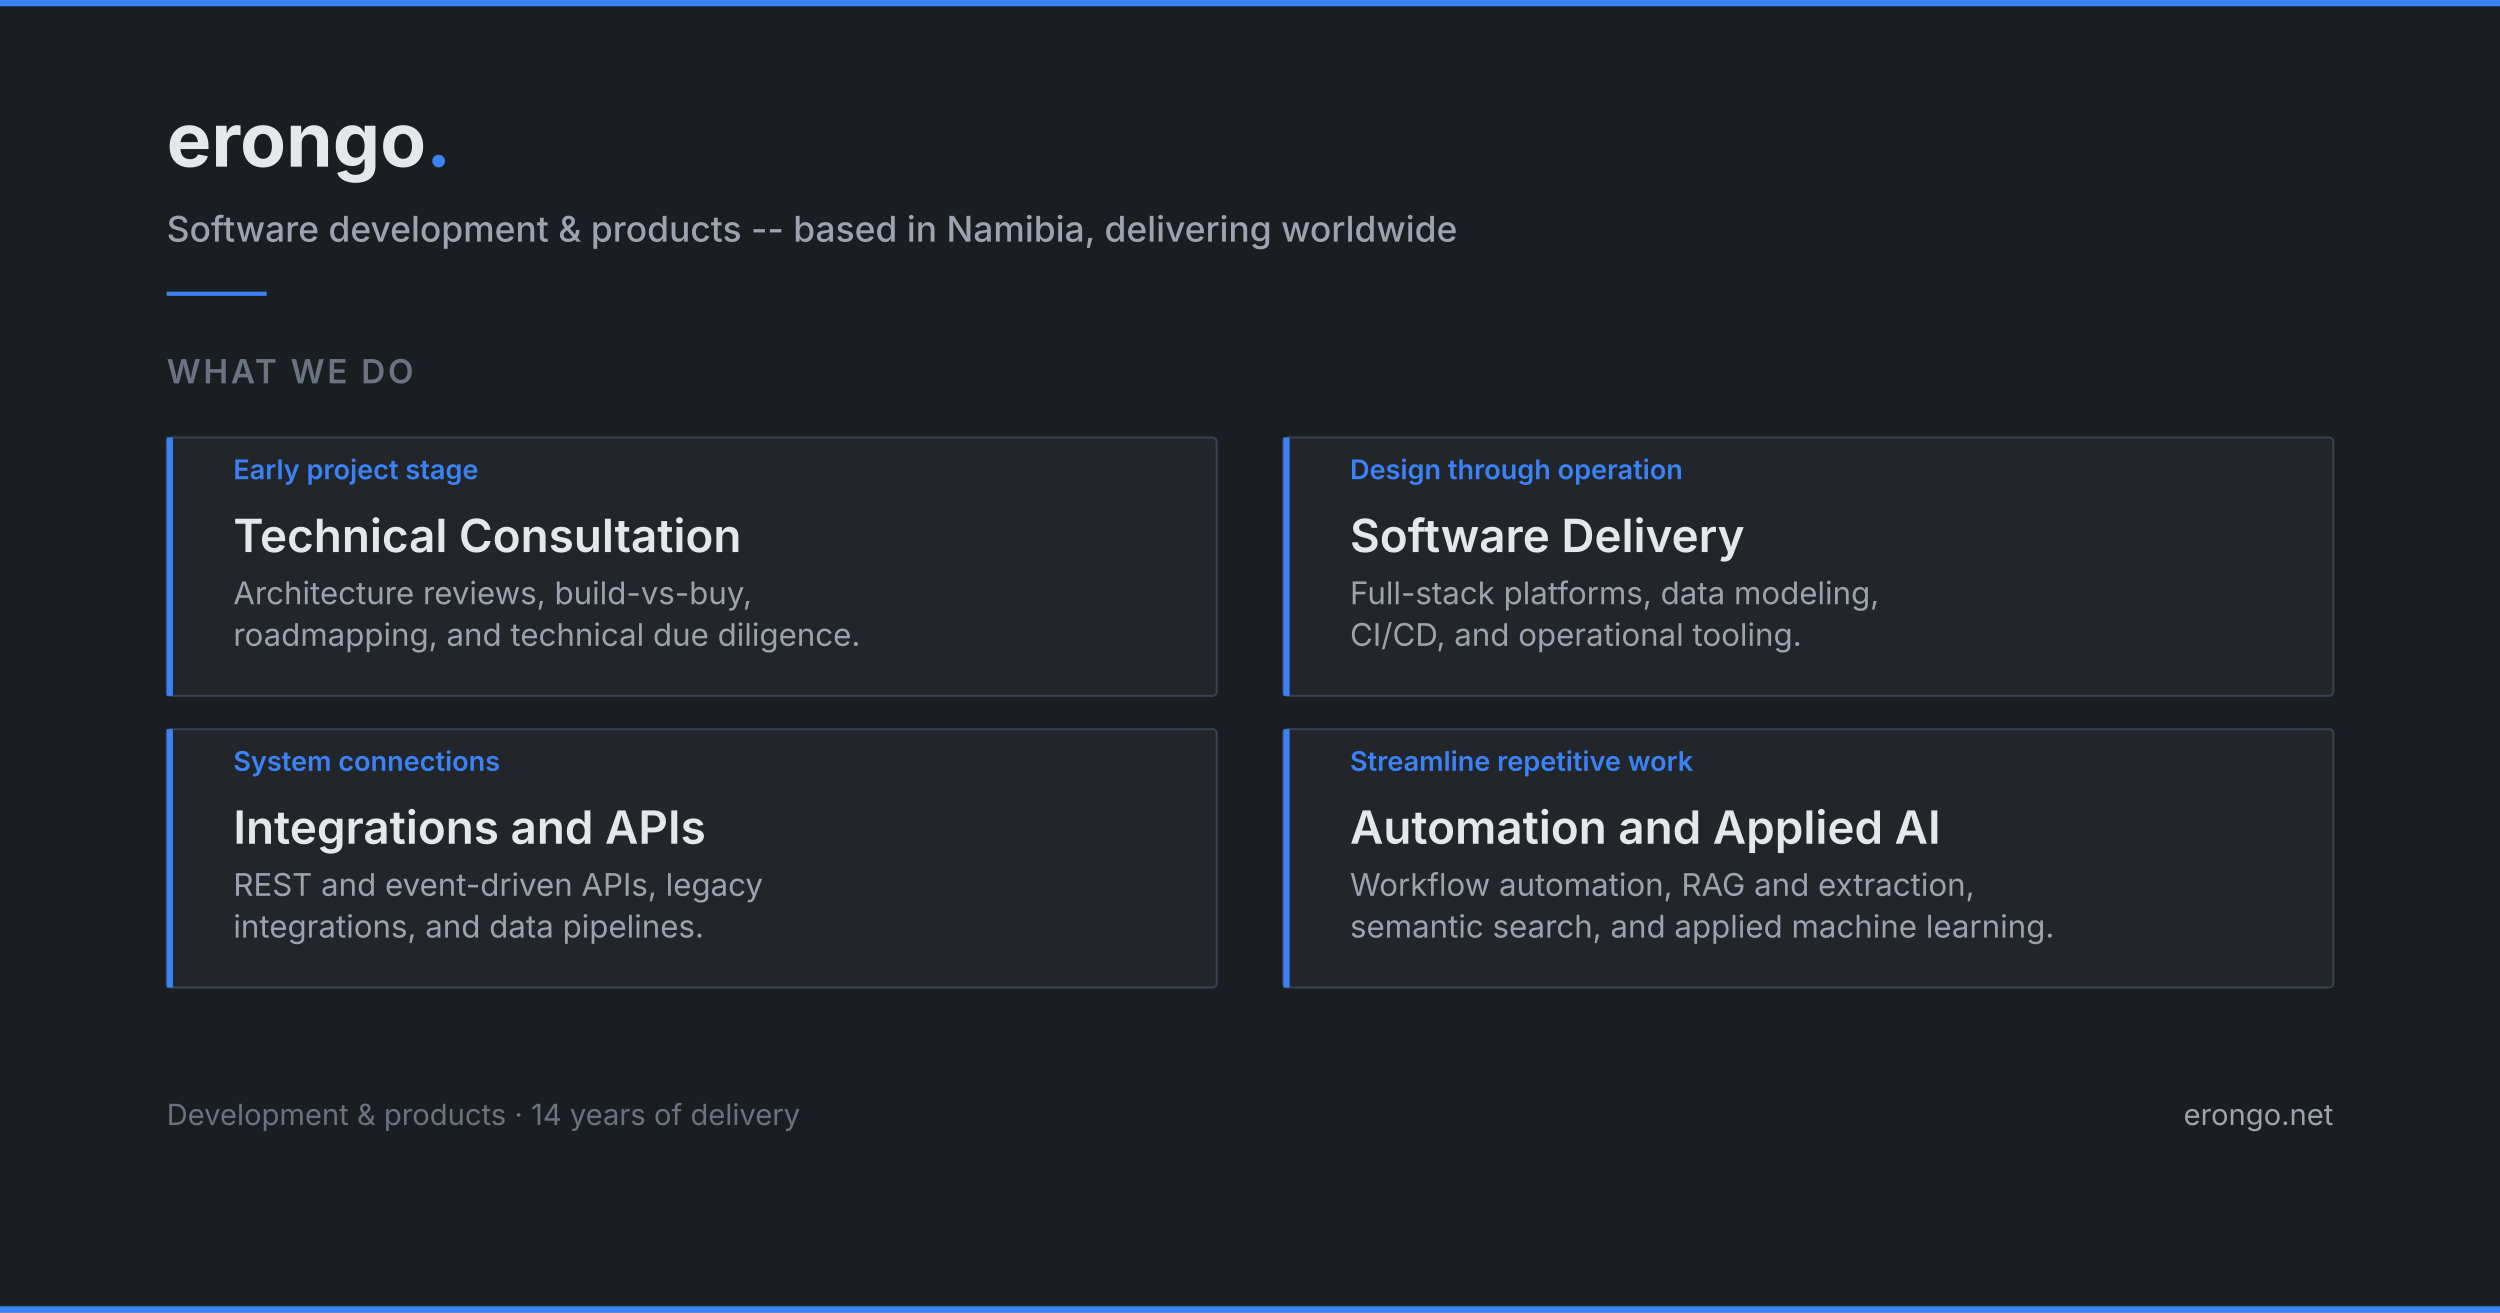
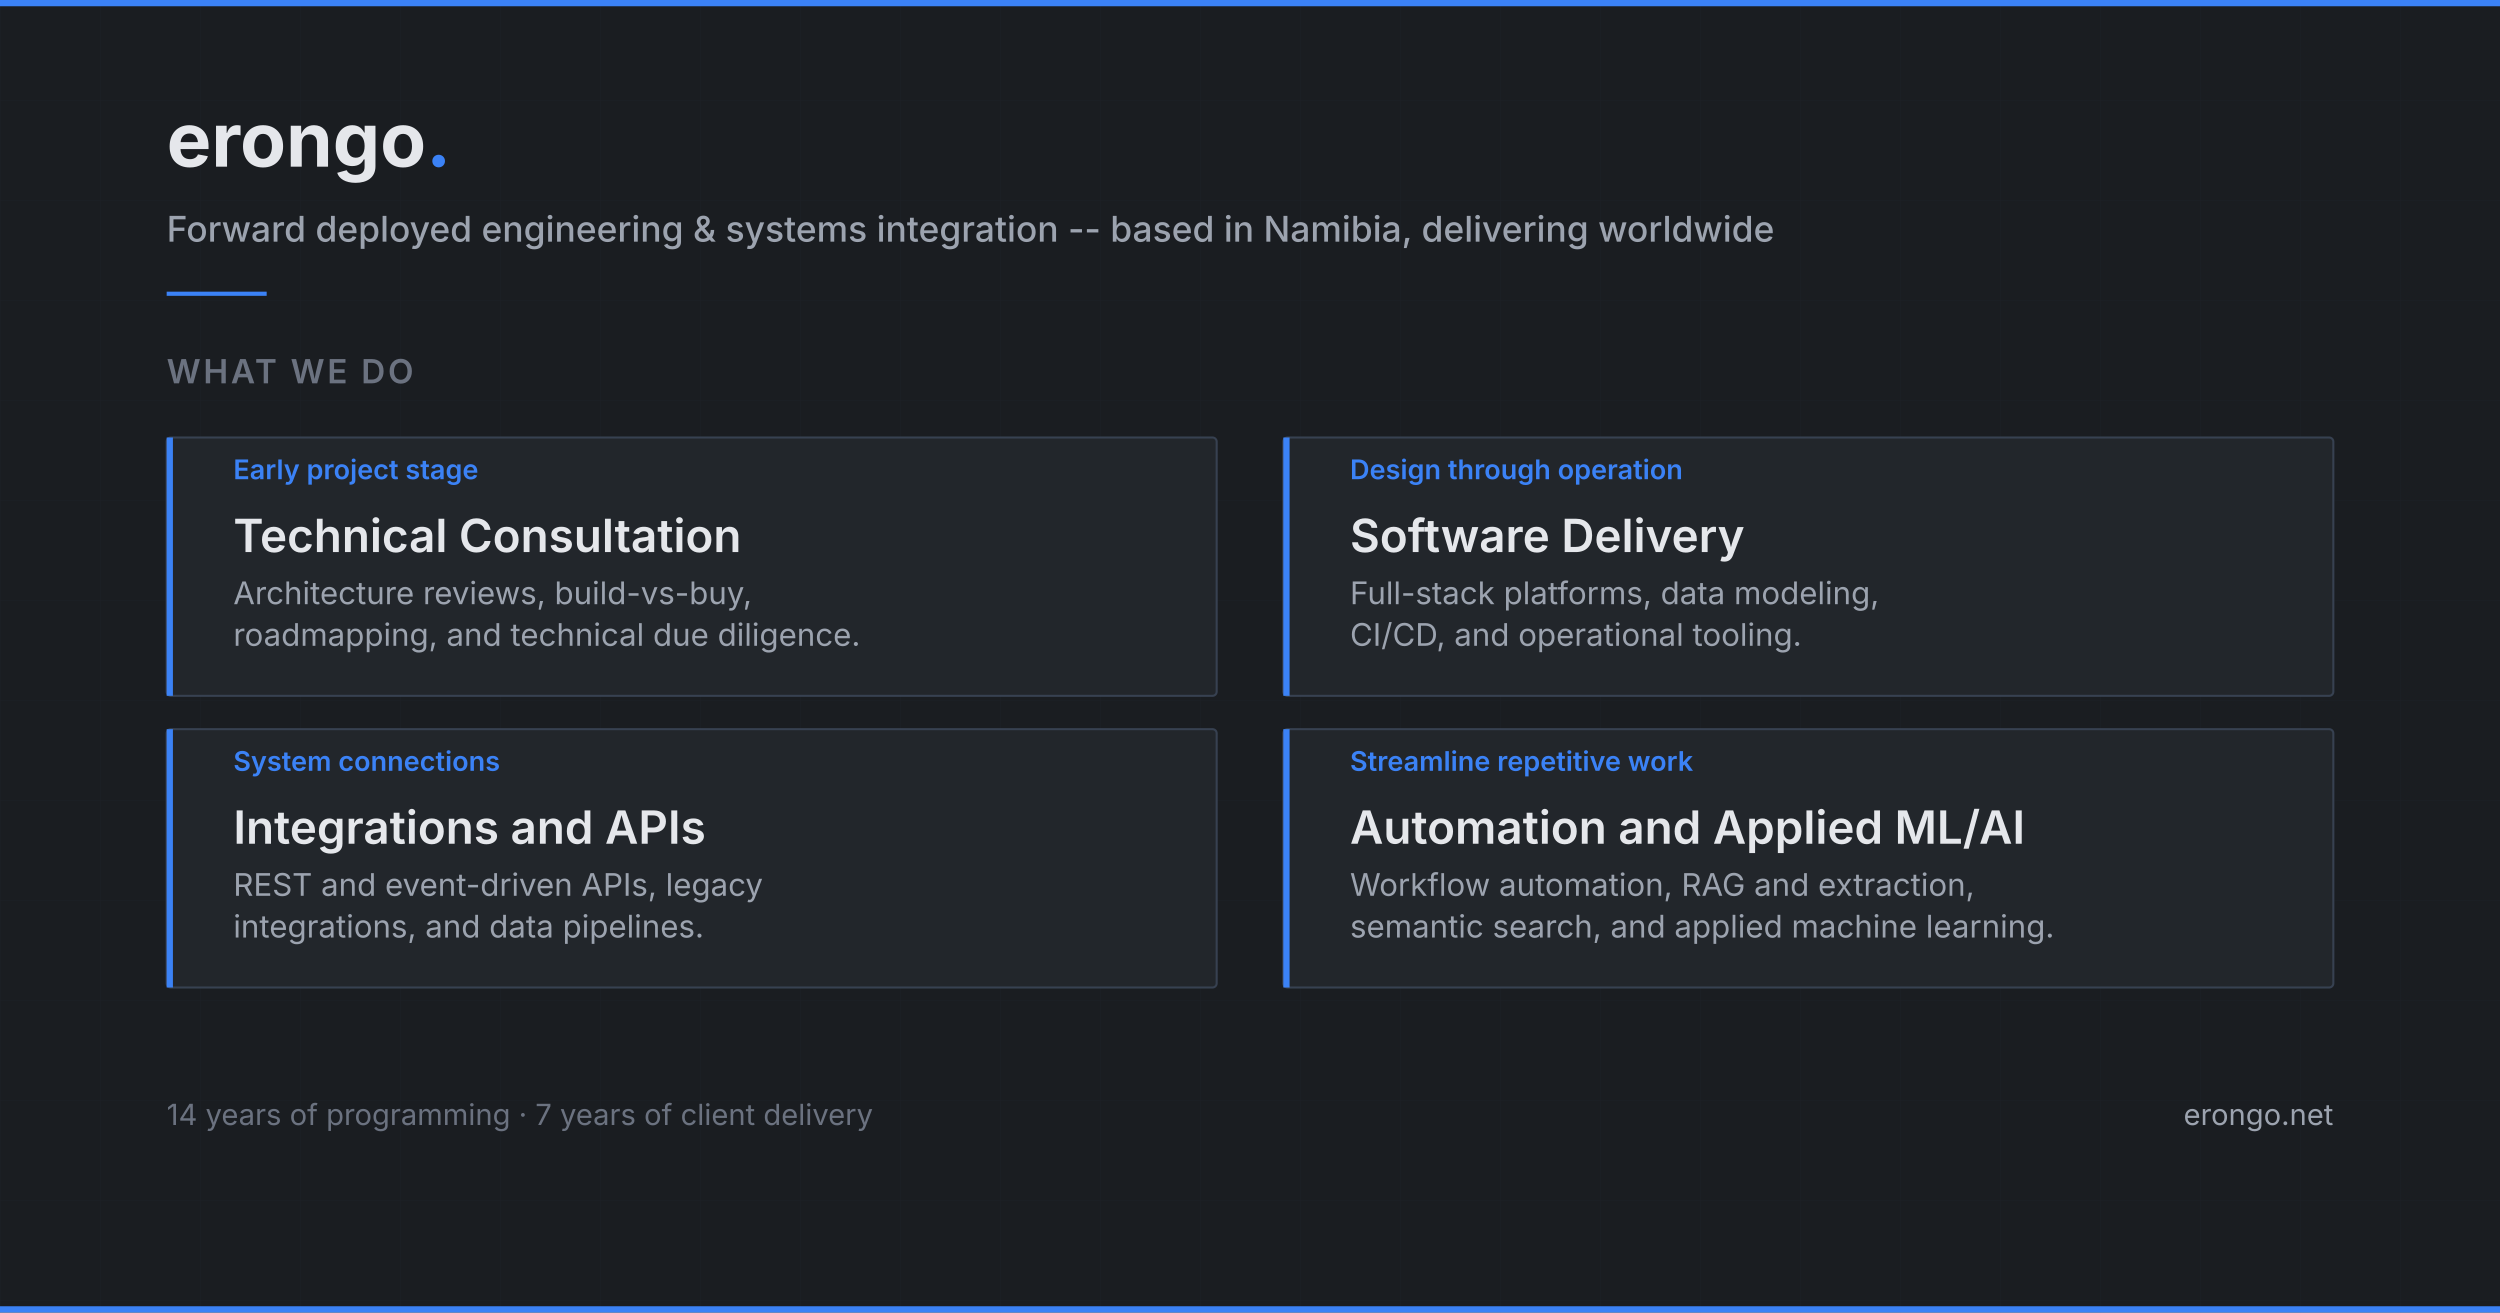
<svg xmlns="http://www.w3.org/2000/svg" width="1200" height="630" viewBox="0 0 1200 630" fill="none" role="img" aria-labelledby="title desc">
  <rect width="1200" height="630" fill="#1a1d21" />
  <defs>
    <pattern id="grid" width="48" height="48" patternUnits="userSpaceOnUse">
      <path d="M 48 0 L 0 0 0 48" fill="none" stroke="#374151" stroke-width="0.5" stroke-opacity="0.12" />
    </pattern>
  </defs>
  <rect width="1200" height="630" fill="url(#grid)" />
  <rect x="0" y="0" width="1200" height="3" fill="#3b82f6" />
  <text x="80" y="80" fill="#e5e7eb" font-family="Inter, system-ui, -apple-system, sans-serif" font-size="36" font-weight="700">erongo<tspan fill="#3b82f6">.</tspan>
  </text>
-   <text x="80" y="116" fill="#9ca3af" font-family="Inter, system-ui, -apple-system, sans-serif" font-size="17" font-weight="500">Software development &amp; products -- based in Namibia, delivering worldwide</text>
+   <text x="80" y="116" fill="#9ca3af" font-family="Inter, system-ui, -apple-system, sans-serif" font-size="17" font-weight="500">Forward deployed engineering &amp; systems integration -- based in Namibia, delivering worldwide</text>
  <rect x="80" y="140" width="48" height="2" fill="#3b82f6" />
  <text x="80" y="184" fill="#6b7280" font-family="Inter, system-ui, -apple-system, sans-serif" font-size="16" font-weight="600" letter-spacing="0.08em">WHAT WE DO</text>
  <rect x="80" y="210" width="504" height="124" fill="#22262b" stroke="#374151" stroke-width="1" rx="2" />
  <rect x="80" y="210" width="3" height="124" fill="#3b82f6" />
  <text x="112" y="230" fill="#3b82f6" font-family="Inter, system-ui, -apple-system, sans-serif" font-size="13" font-weight="600">Early project stage</text>
  <text x="112" y="265" fill="#e5e7eb" font-family="Inter, system-ui, -apple-system, sans-serif" font-size="22" font-weight="600">Technical Consultation</text>
  <text x="112" y="290" fill="#9ca3af" font-family="Inter, system-ui, -apple-system, sans-serif" font-size="15">Architecture reviews, build-vs-buy,</text>
  <text x="112" y="310" fill="#9ca3af" font-family="Inter, system-ui, -apple-system, sans-serif" font-size="15">roadmapping, and technical due diligence.</text>
  <rect x="616" y="210" width="504" height="124" fill="#22262b" stroke="#374151" stroke-width="1" rx="2" />
  <rect x="616" y="210" width="3" height="124" fill="#3b82f6" />
  <text x="648" y="230" fill="#3b82f6" font-family="Inter, system-ui, -apple-system, sans-serif" font-size="13" font-weight="600">Design through operation</text>
  <text x="648" y="265" fill="#e5e7eb" font-family="Inter, system-ui, -apple-system, sans-serif" font-size="22" font-weight="600">Software Delivery</text>
  <text x="648" y="290" fill="#9ca3af" font-family="Inter, system-ui, -apple-system, sans-serif" font-size="15">Full-stack platforms, data modeling,</text>
  <text x="648" y="310" fill="#9ca3af" font-family="Inter, system-ui, -apple-system, sans-serif" font-size="15">CI/CD, and operational tooling.</text>
  <rect x="80" y="350" width="504" height="124" fill="#22262b" stroke="#374151" stroke-width="1" rx="2" />
  <rect x="80" y="350" width="3" height="124" fill="#3b82f6" />
  <text x="112" y="370" fill="#3b82f6" font-family="Inter, system-ui, -apple-system, sans-serif" font-size="13" font-weight="600">System connections</text>
  <text x="112" y="405" fill="#e5e7eb" font-family="Inter, system-ui, -apple-system, sans-serif" font-size="22" font-weight="600">Integrations and APIs</text>
  <text x="112" y="430" fill="#9ca3af" font-family="Inter, system-ui, -apple-system, sans-serif" font-size="15">REST and event-driven APIs, legacy</text>
  <text x="112" y="450" fill="#9ca3af" font-family="Inter, system-ui, -apple-system, sans-serif" font-size="15">integrations, and data pipelines.</text>
  <rect x="616" y="350" width="504" height="124" fill="#22262b" stroke="#374151" stroke-width="1" rx="2" />
  <rect x="616" y="350" width="3" height="124" fill="#3b82f6" />
  <text x="648" y="370" fill="#3b82f6" font-family="Inter, system-ui, -apple-system, sans-serif" font-size="13" font-weight="600">Streamline repetitive work</text>
-   <text x="648" y="405" fill="#e5e7eb" font-family="Inter, system-ui, -apple-system, sans-serif" font-size="22" font-weight="600">Automation and Applied AI</text>
+   <text x="648" y="405" fill="#e5e7eb" font-family="Inter, system-ui, -apple-system, sans-serif" font-size="22" font-weight="600">Automation and Applied ML/AI</text>
  <text x="648" y="430" fill="#9ca3af" font-family="Inter, system-ui, -apple-system, sans-serif" font-size="15">Workflow automation, RAG and extraction,</text>
  <text x="648" y="450" fill="#9ca3af" font-family="Inter, system-ui, -apple-system, sans-serif" font-size="15">semantic search, and applied machine learning.</text>
-   <text x="80" y="540" fill="#6b7280" font-family="Inter, system-ui, -apple-system, sans-serif" font-size="14">Development &amp; products · 14 years of delivery</text>
+   <text x="80" y="540" fill="#6b7280" font-family="Inter, system-ui, -apple-system, sans-serif" font-size="14">14 years of programming · 7 years of client delivery</text>
  <text x="1120" y="540" fill="#9ca3af" font-family="Inter, system-ui, -apple-system, sans-serif" font-size="14" text-anchor="end">erongo.net</text>
  <rect x="0" y="627" width="1200" height="3" fill="#3b82f6" />
</svg>
